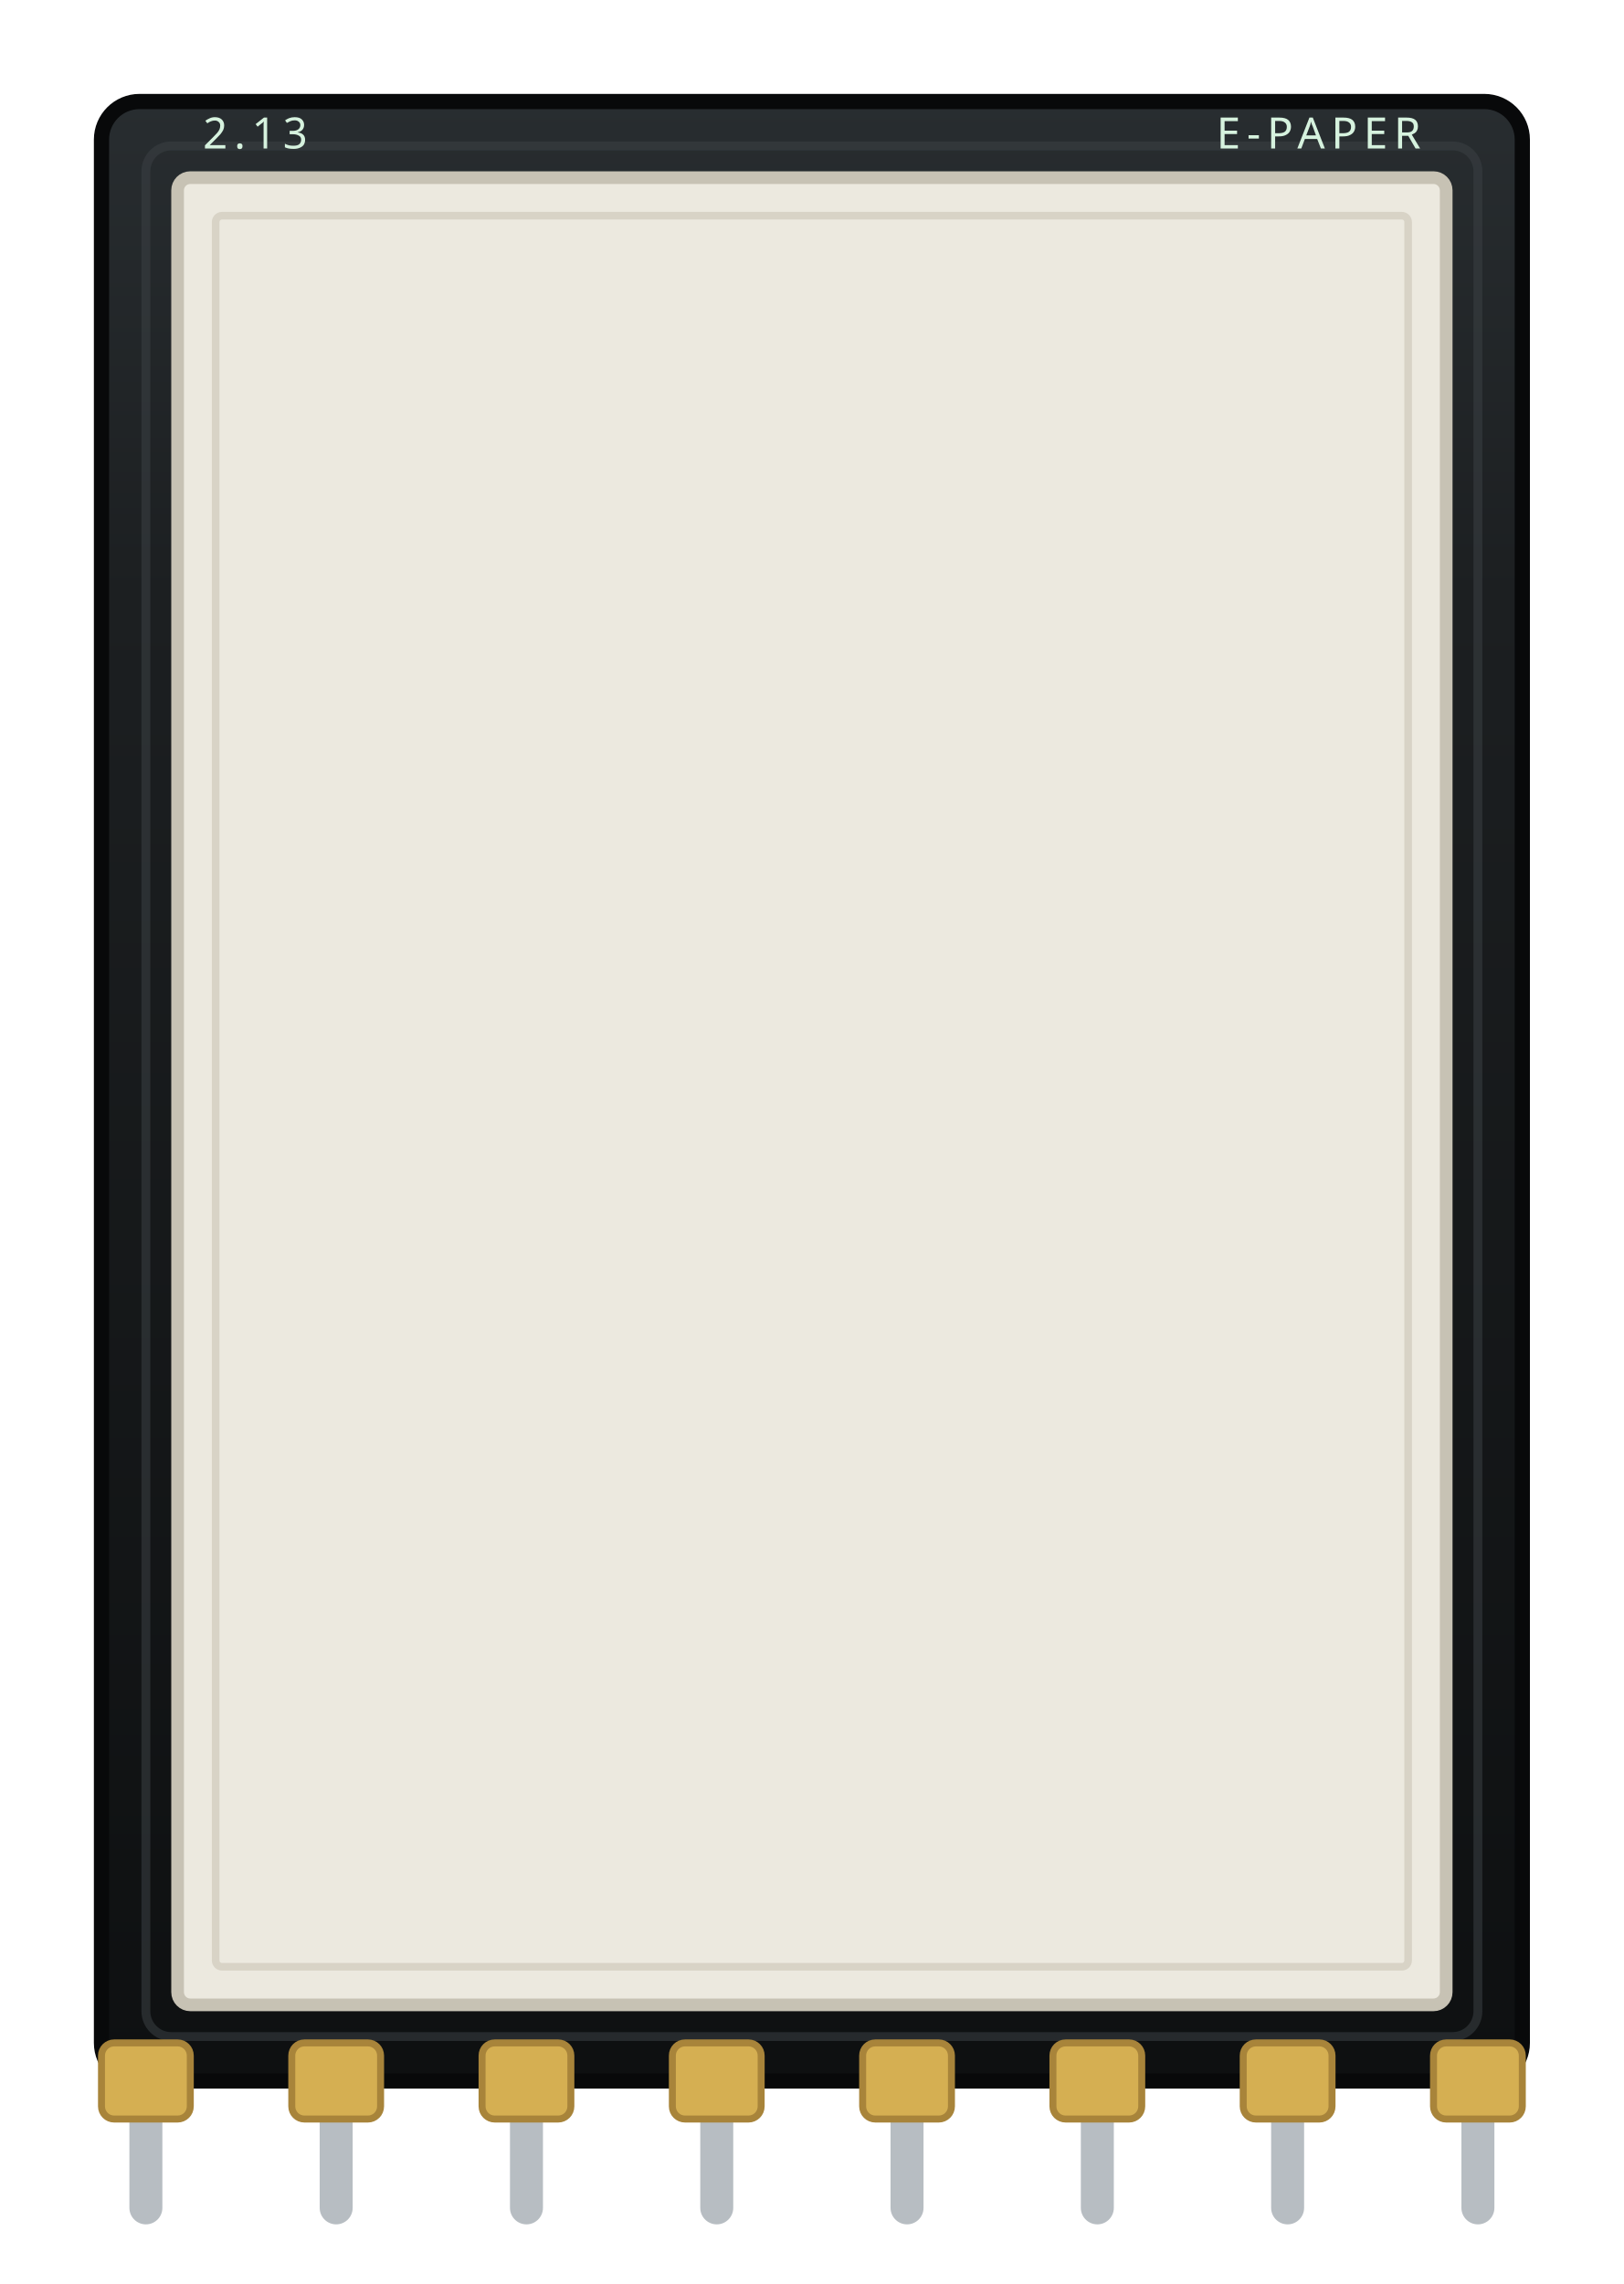
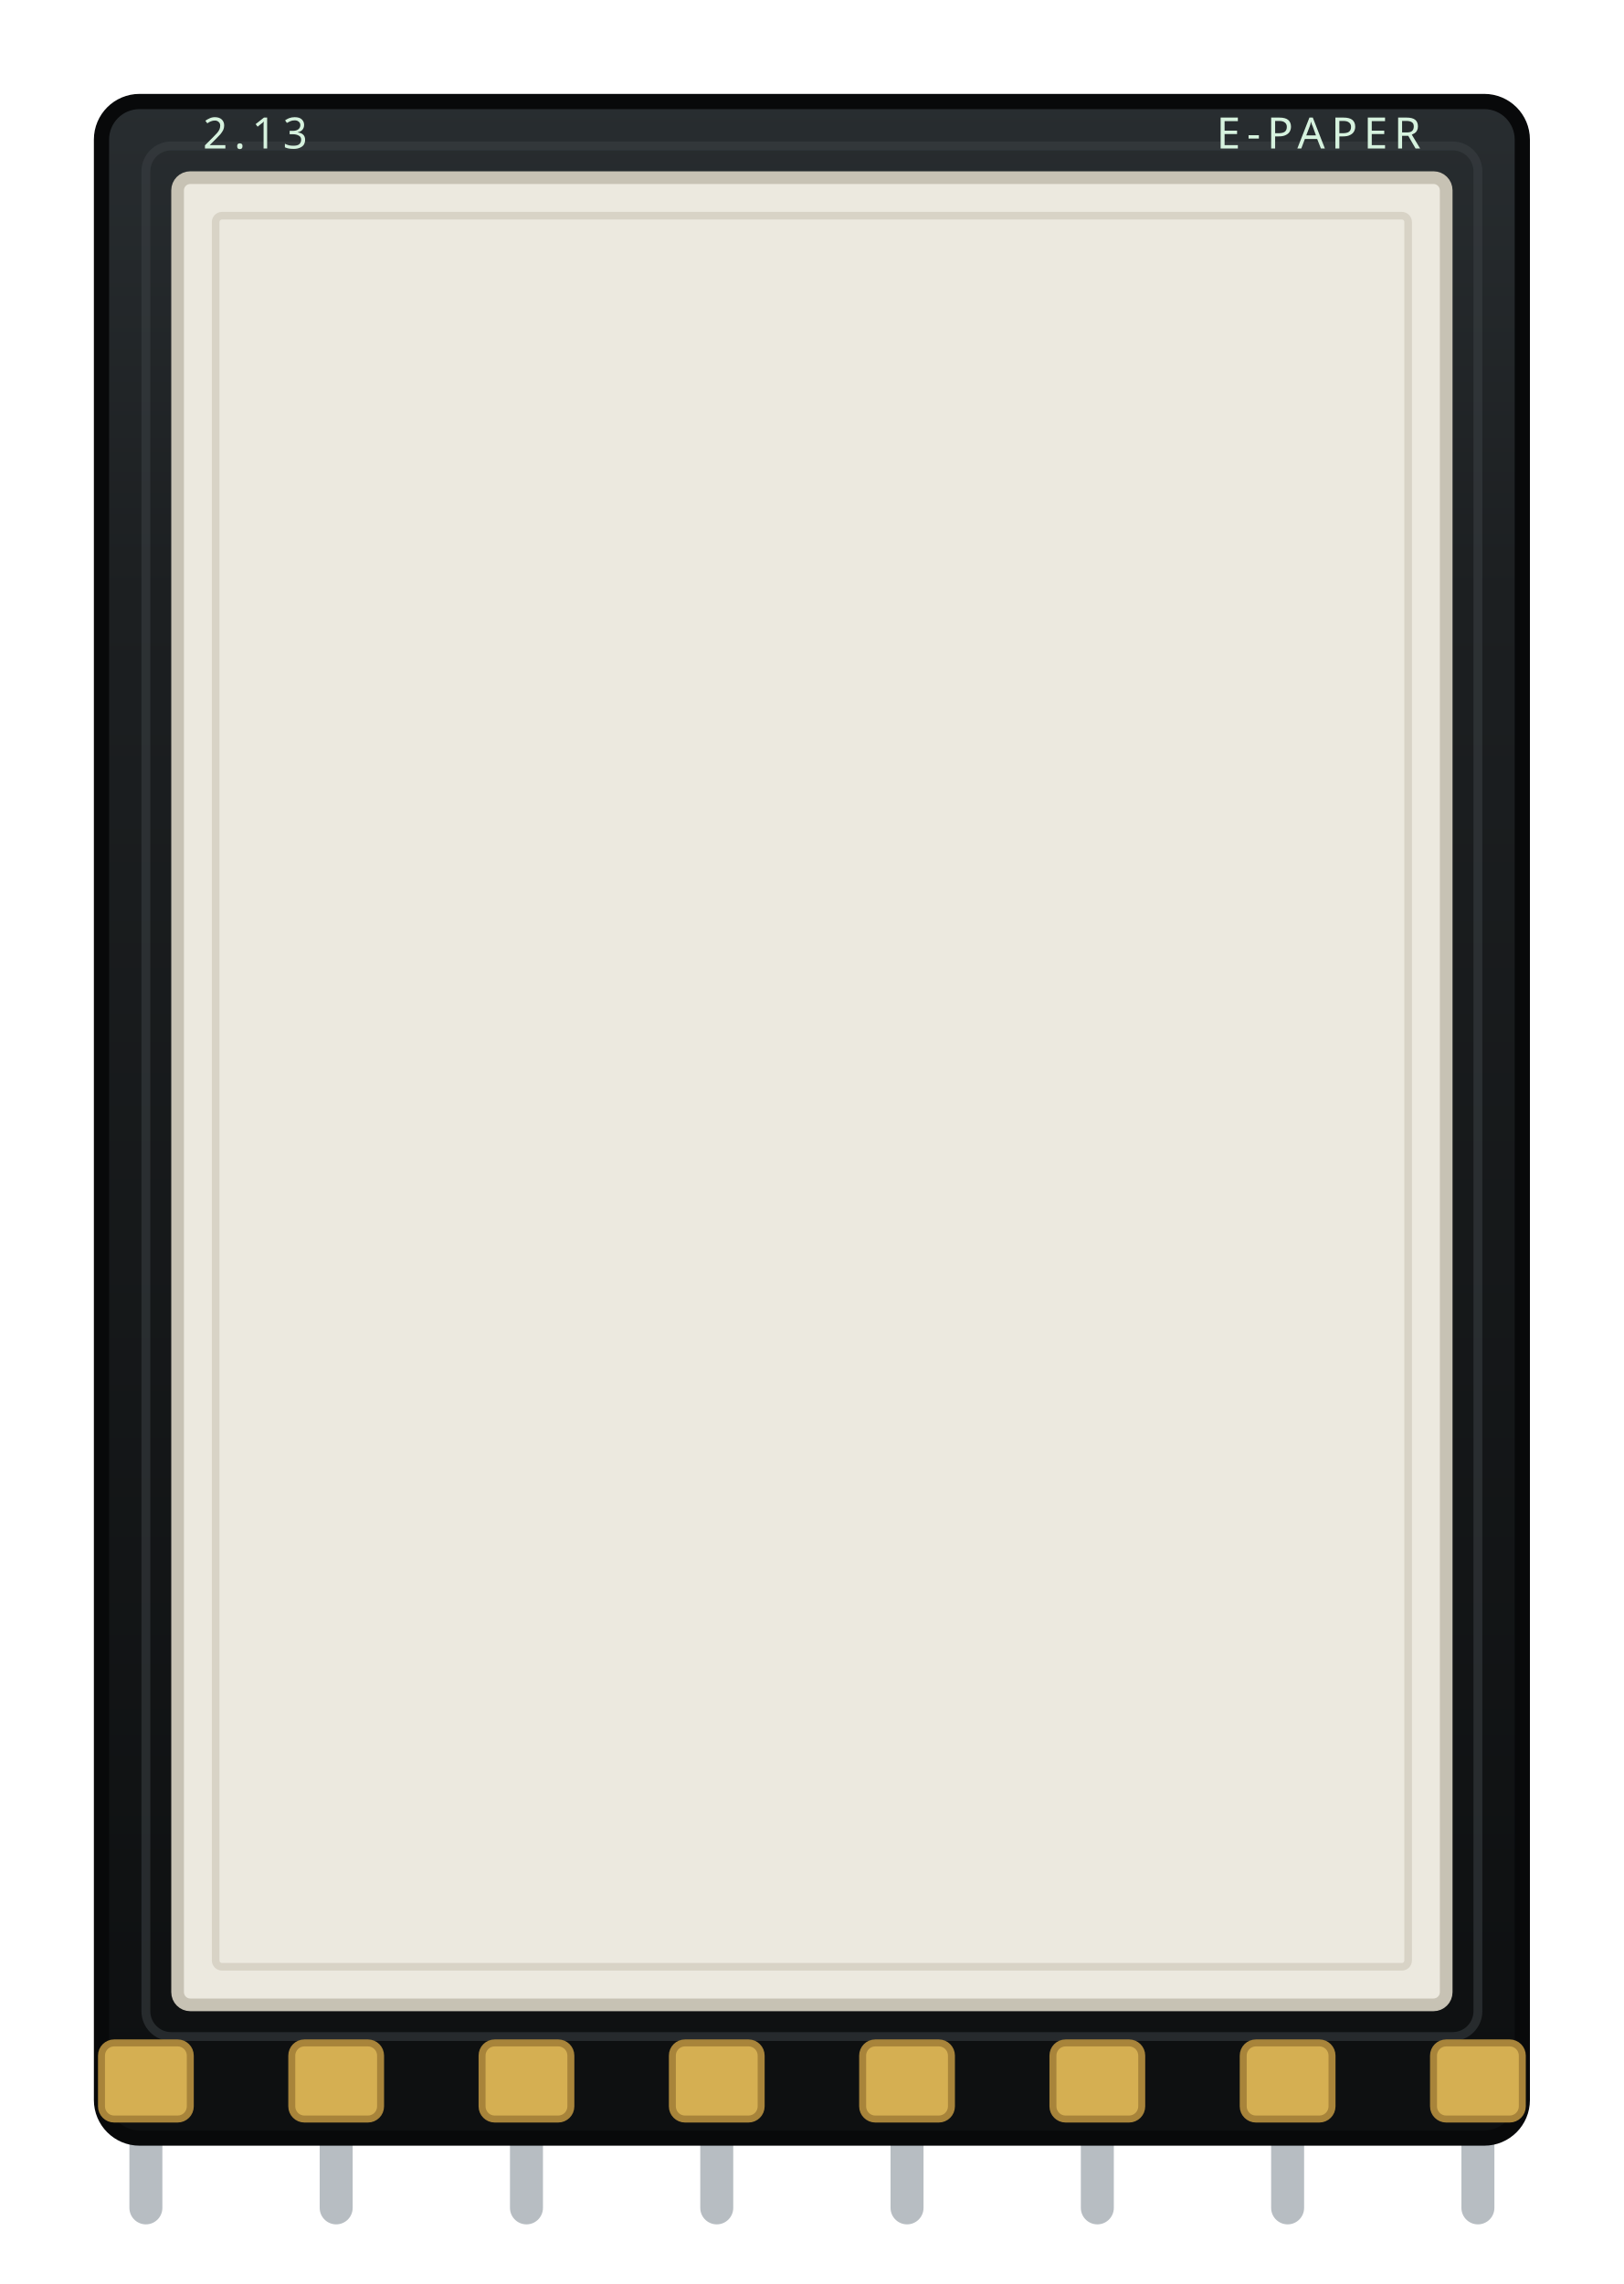
<svg xmlns="http://www.w3.org/2000/svg" viewBox="-64 -90 128 180">
  <defs>
    <linearGradient id="pcb" x1="0" y1="-82" x2="0" y2="74" gradientUnits="userSpaceOnUse">
      <stop offset="0" stop-color="#282d30" />
      <stop offset="0.25" stop-color="#1c1f21" />
      <stop offset="1" stop-color="#0e1011" />
    </linearGradient>
  </defs>
  <g stroke-linecap="round">
    <g stroke="#b7bdc2" stroke-width="2.6">
      <line x1="-52.5" y1="74" x2="-52.5" y2="84" />
      <line x1="-37.5" y1="74" x2="-37.5" y2="84" />
      <line x1="-22.5" y1="74" x2="-22.5" y2="84" />
      <line x1="-7.5" y1="74" x2="-7.5" y2="84" />
      <line x1="7.5" y1="74" x2="7.5" y2="84" />
      <line x1="22.5" y1="74" x2="22.5" y2="84" />
      <line x1="37.5" y1="74" x2="37.5" y2="84" />
      <line x1="52.5" y1="74" x2="52.5" y2="84" />
    </g>
-     <rect x="-56" y="-82" width="112" height="156" rx="3" fill="url(#pcb)" stroke="#08090a" stroke-width="1.2" />
+     <rect x="-56" y="-82" width="112" height="160.5" rx="3" fill="url(#pcb)" stroke="#08090a" stroke-width="1.2" />
    <rect x="-52.5" y="-78.5" width="105" height="149" rx="2" fill="none" stroke="#3a4044" stroke-width="0.7" opacity="0.55" />
    <rect x="-50" y="-76" width="100" height="144" rx="1" fill="#ece9df" stroke="#c7c2b4" stroke-width="1" />
    <rect x="-47" y="-73" width="94" height="138" rx="0.5" fill="none" stroke="#d8d3c6" stroke-width="0.6" />
    <rect data-overlay="panel" x="-50" y="-76" width="100" height="144" rx="1" fill="none" stroke="none" />
    <g fill="#d5af52" stroke="#a8843a" stroke-width="0.55">
      <rect x="-56" y="71" width="7" height="6" rx="1" />
      <rect x="-41" y="71" width="7" height="6" rx="1" />
      <rect x="-26" y="71" width="7" height="6" rx="1" />
      <rect x="-11" y="71" width="7" height="6" rx="1" />
      <rect x="4" y="71" width="7" height="6" rx="1" />
      <rect x="19" y="71" width="7" height="6" rx="1" />
      <rect x="34" y="71" width="7" height="6" rx="1" />
      <rect x="49" y="71" width="7" height="6" rx="1" />
    </g>
    <g fill="#d6f2de" font-family="ui-sans-serif, system-ui, sans-serif" letter-spacing="0.5">
      <text x="-48" y="-78.3" font-size="3.4" text-anchor="start">2.13</text>
      <text x="48" y="-78.3" font-size="3.4" text-anchor="end">E-PAPER</text>
    </g>
  </g>
</svg>
